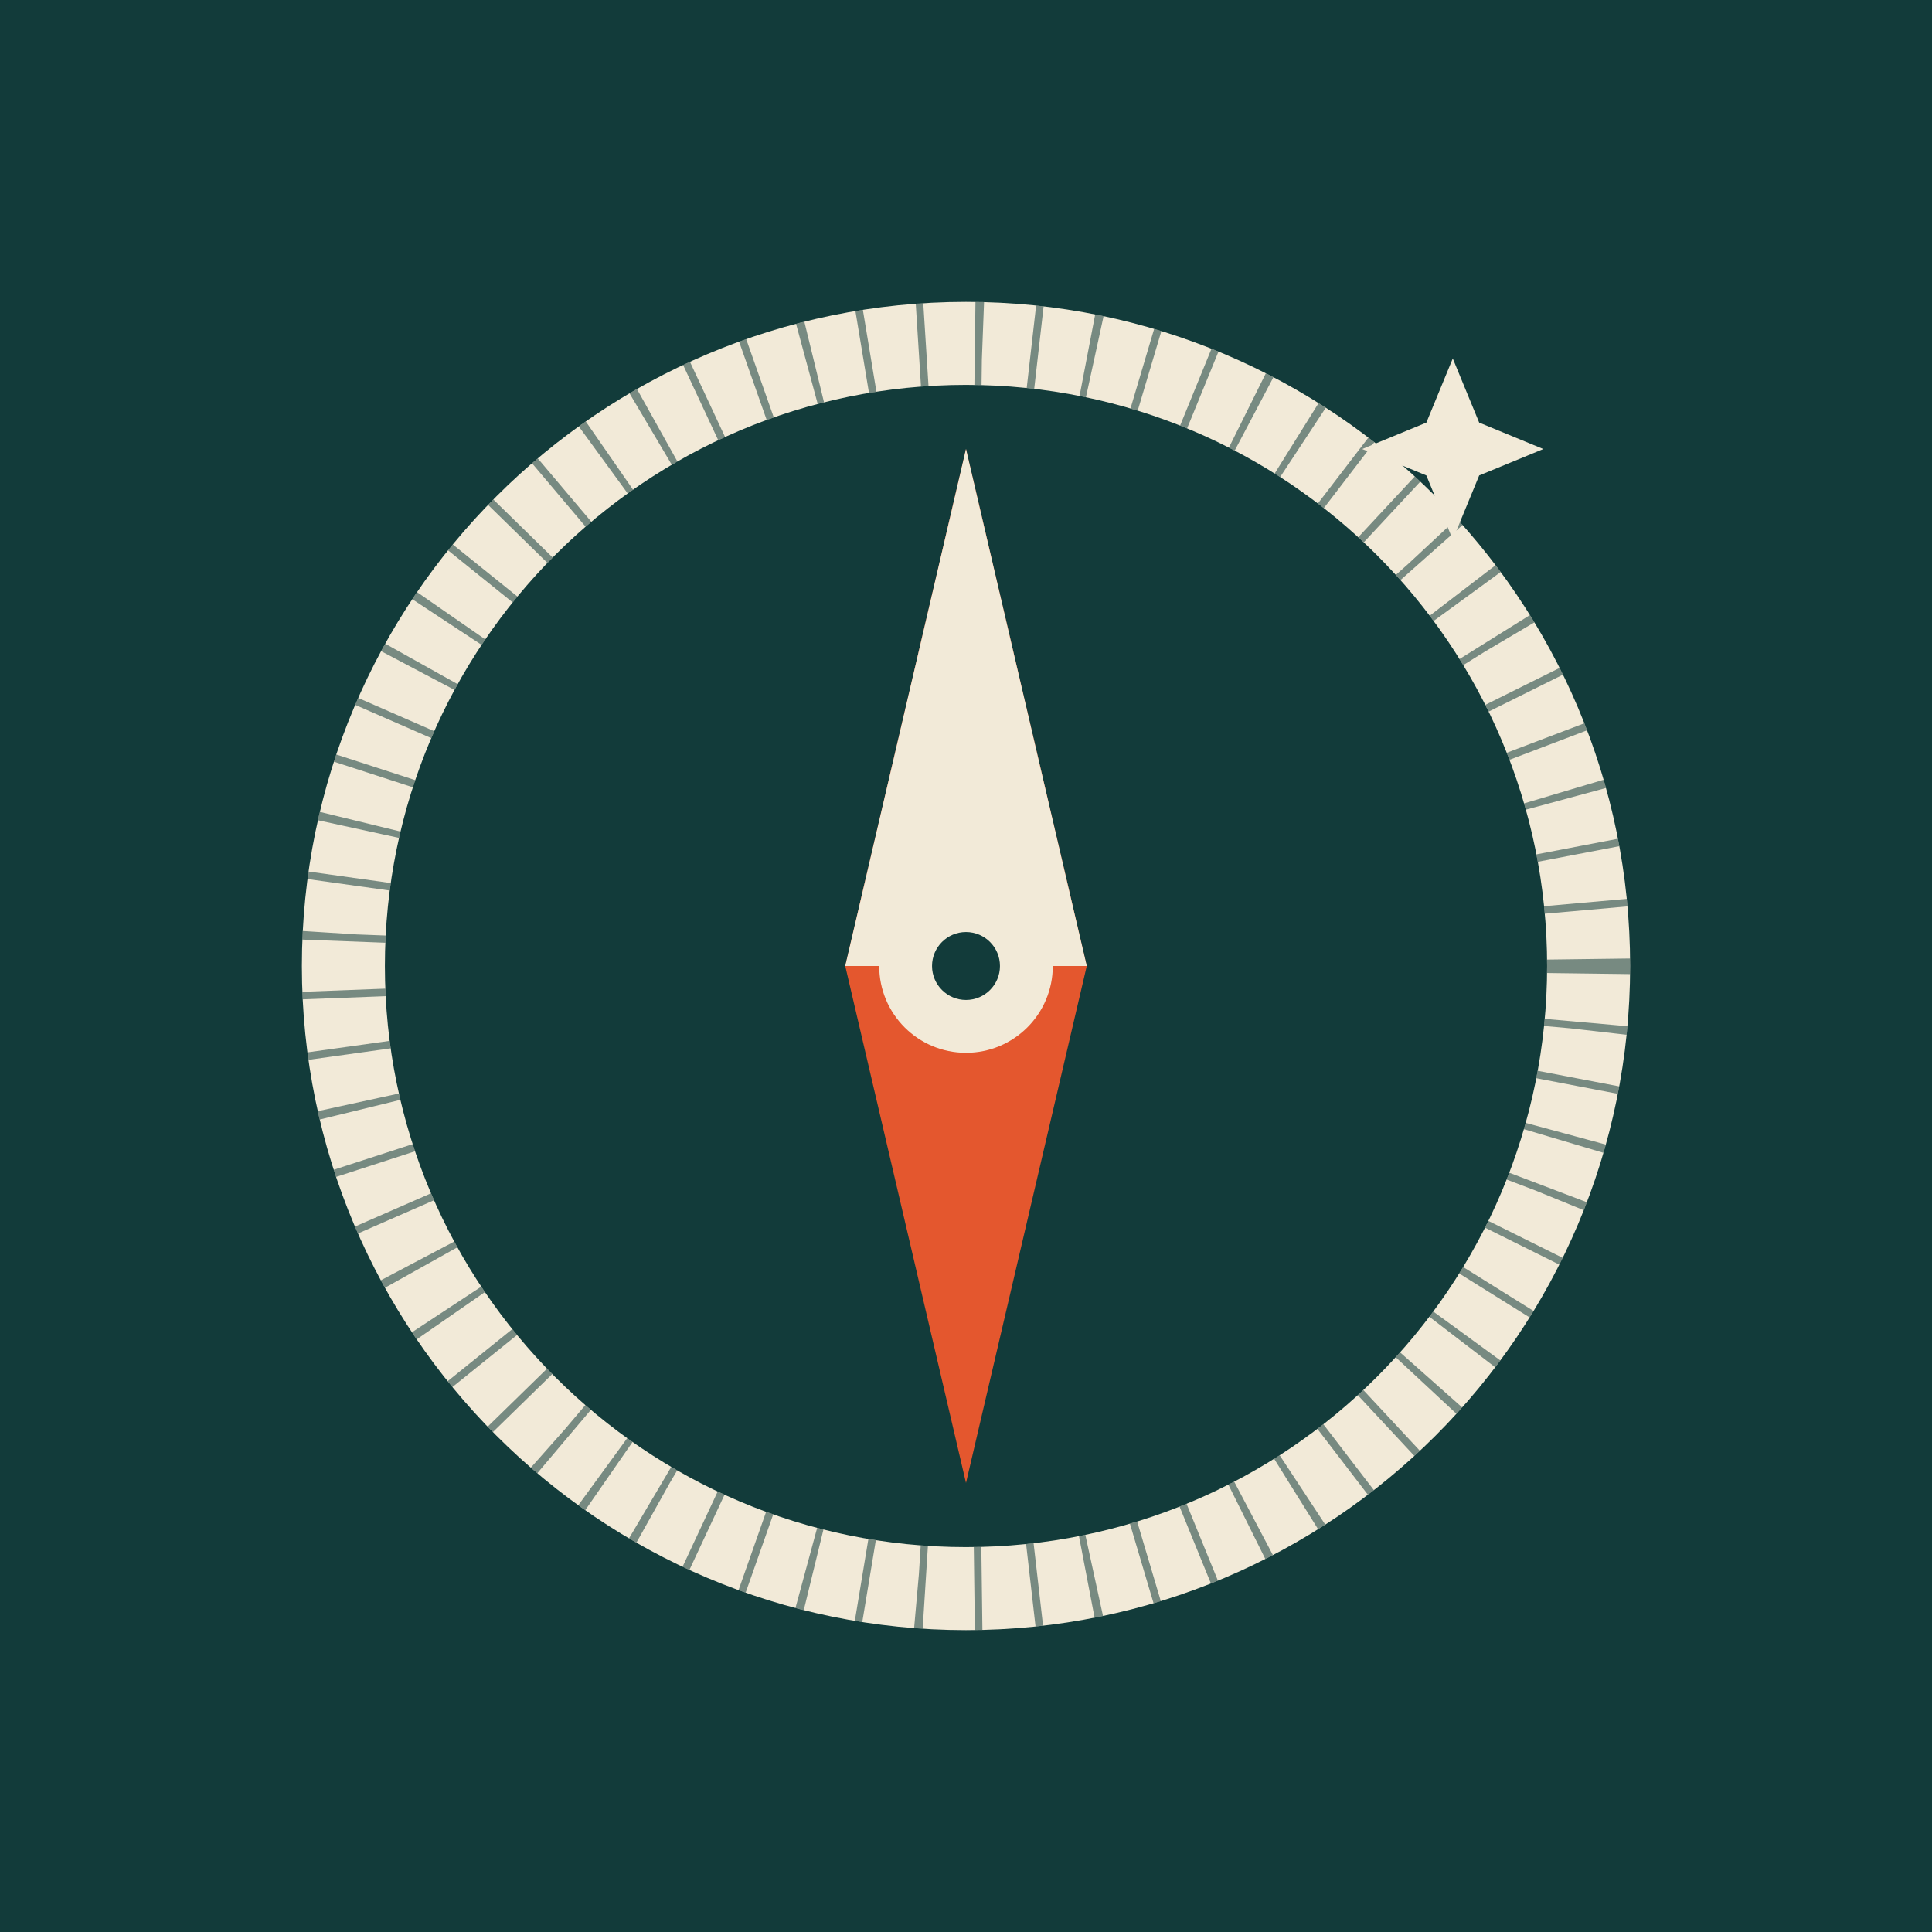
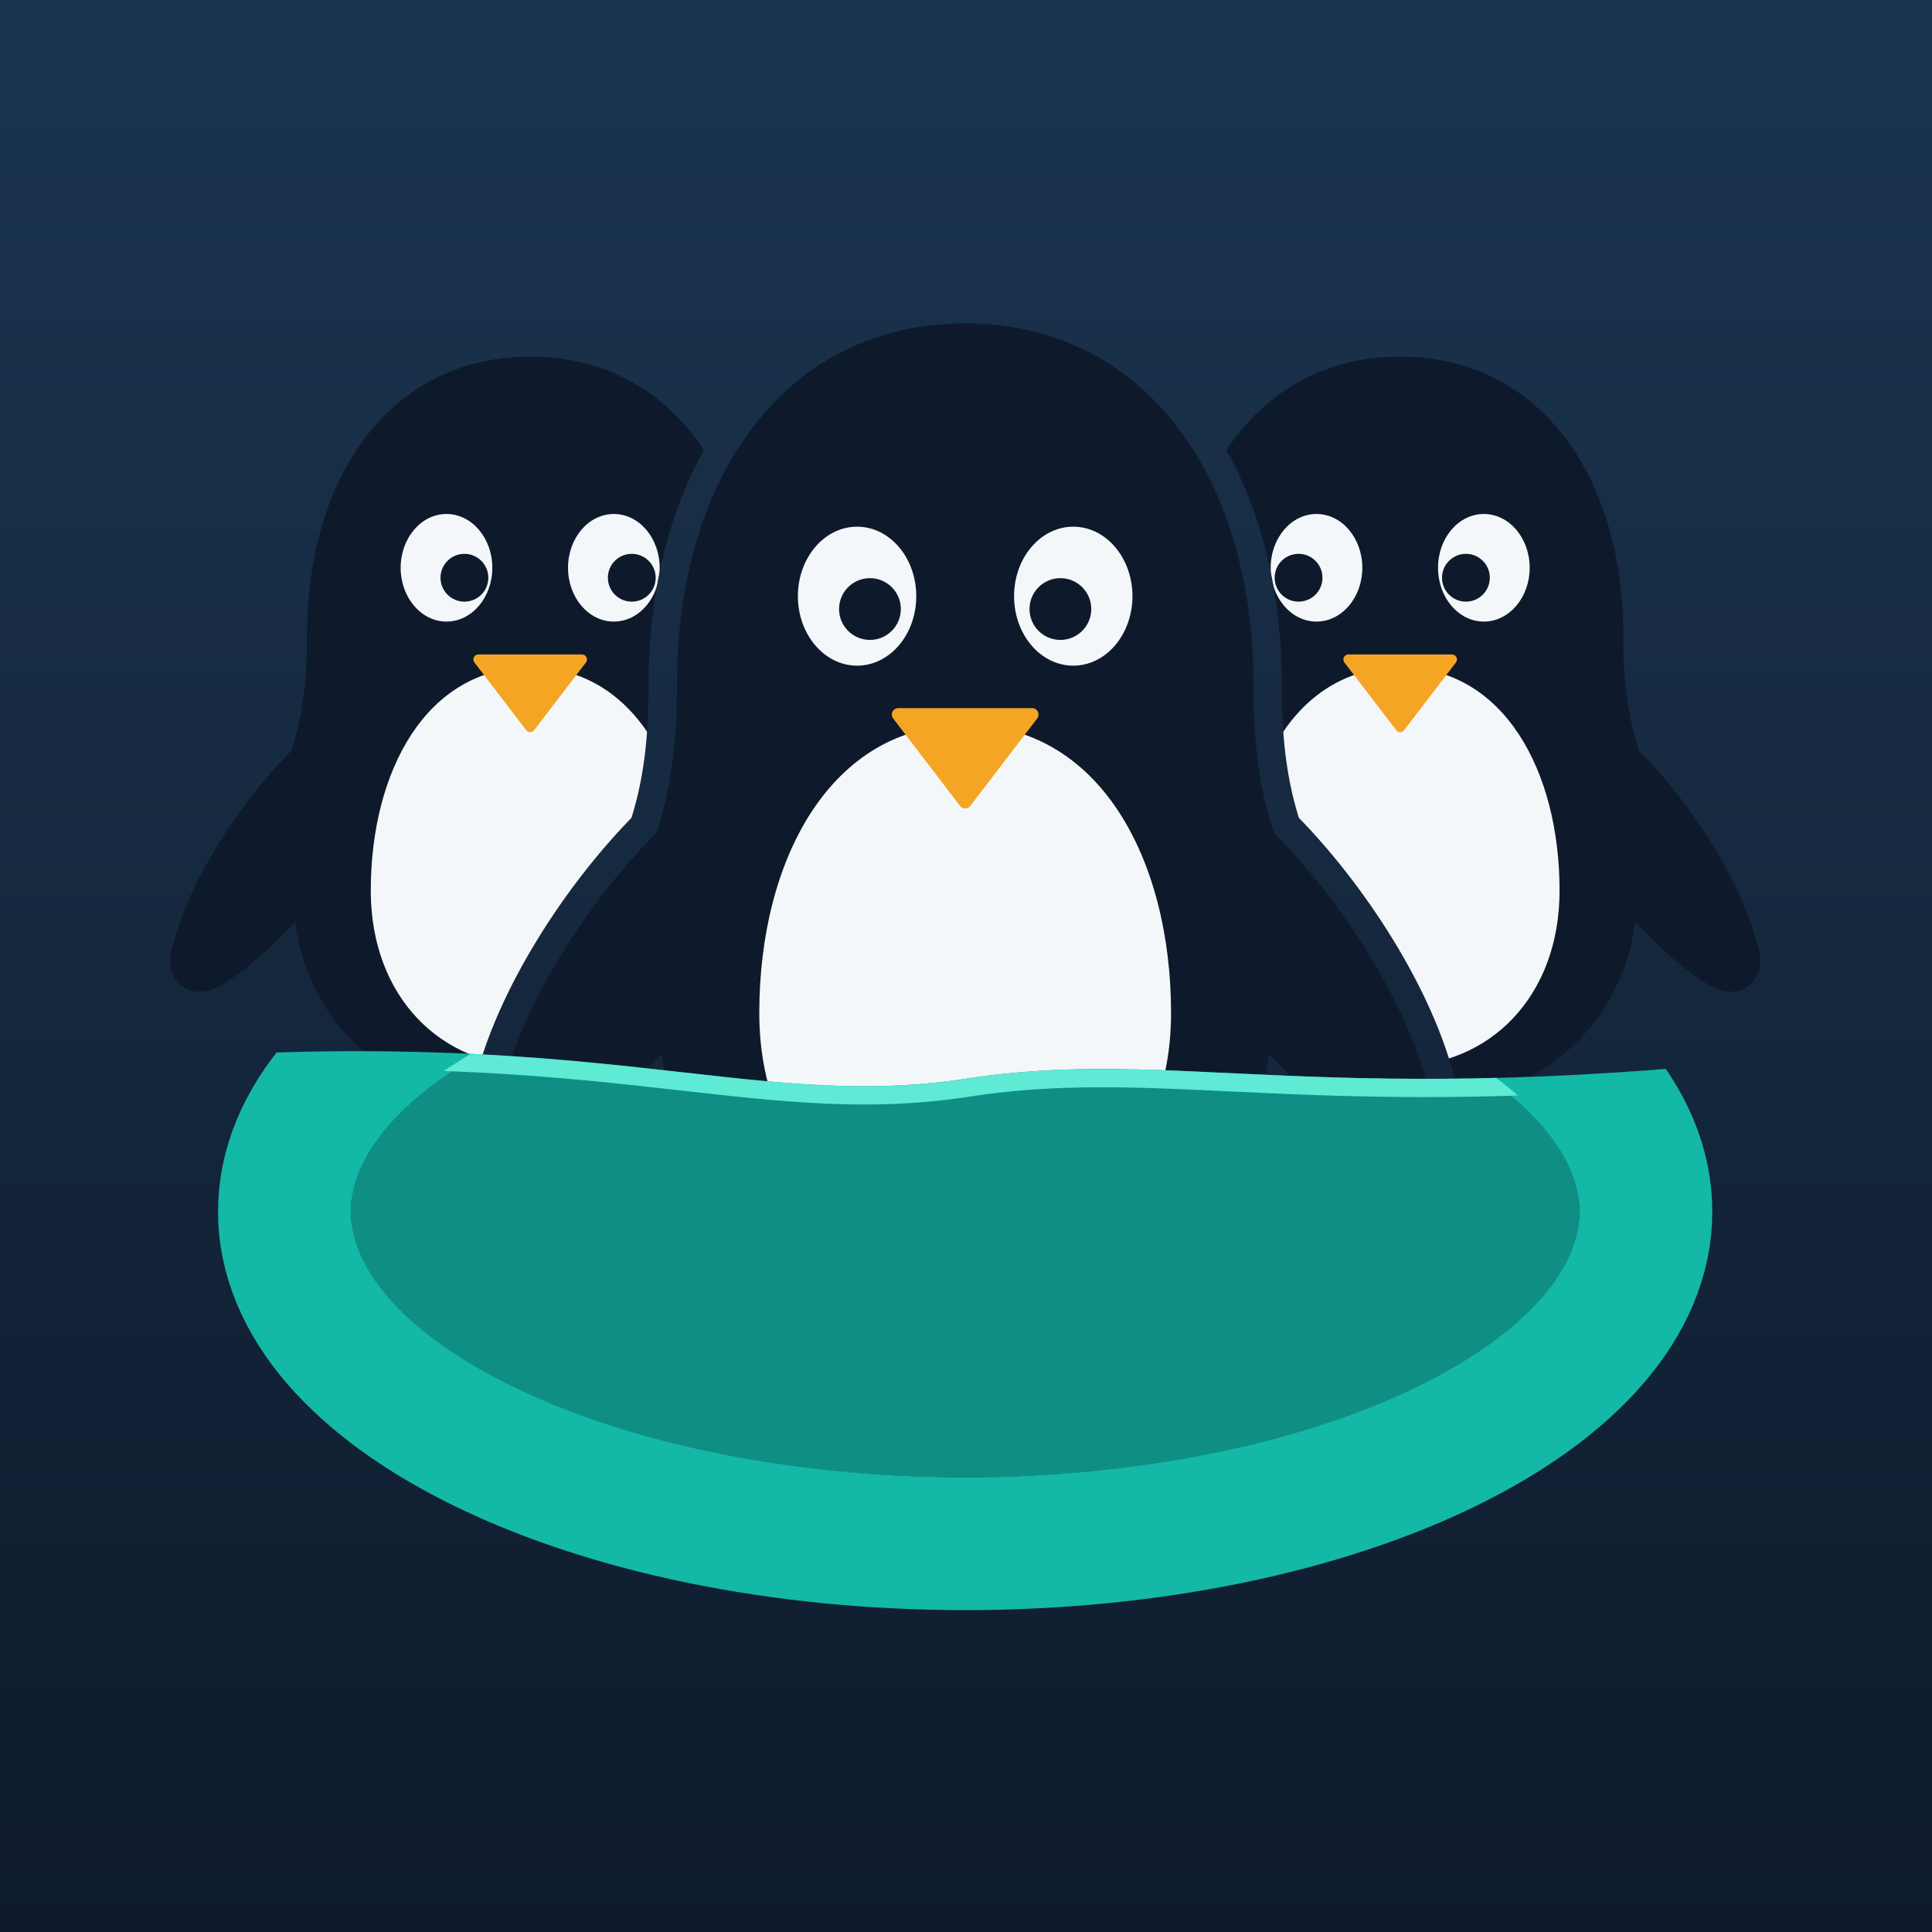
- <svg xmlns="http://www.w3.org/2000/svg" width="1024" height="1024" viewBox="0 0 1024 1024">
-   <rect width="1024" height="1024" fill="#123b3a" />
-   <circle cx="512" cy="512" r="330" fill="none" stroke="#f2ead8" stroke-width="44" />
-   <circle cx="512" cy="512" r="330" fill="none" stroke="#123b3a" stroke-width="44" stroke-dasharray="4 26" opacity="0.55" />
-   <polygon points="512,238 576,512 512,786 448,512" fill="#e4572e" />
-   <polygon points="512,238 576,512 448,512" fill="#f2ead8" />
-   <circle cx="512" cy="512" r="46" fill="#f2ead8" />
-   <circle cx="512" cy="512" r="18" fill="#123b3a" />
-   <path d="M770 190 l14 34 34 14 -34 14 -14 34 -14 -34 -34 -14 34 -14 z" fill="#f2ead8" />
+ <svg xmlns="http://www.w3.org/2000/svg" viewBox="0 0 1024 1024">
+   <defs>
+     <linearGradient id="g" x1="0" y1="0" x2="0" y2="1">
+       <stop offset="0" stop-color="#1B3550" />
+       <stop offset="1" stop-color="#0E1A2B" />
+     </linearGradient>
+   </defs>
+   <rect width="1024" height="1024" fill="url(#g)" />
+   <g transform="translate(61 -9) scale(.88)">
+     <mask id="gap" maskUnits="userSpaceOnUse" x="0" y="0" width="1024" height="1024">
+       <rect width="1024" height="1024" fill="#fff" />
+       <g transform="translate(140.0 124.4) scale(31)">
+         <path d="M12 2.6c3.5 0 5.6 3 5.6 7 0 1.1.1 2 .4 2.9 1.3 1.3 2.6 3.3 3 5 .2.8-.5 1.3-1.2.9-.7-.4-1.3-1-1.9-1.6-.3 2.2-1.8 3.8-3.9 4.4h-4c-2.1-.6-3.6-2.2-3.9-4.4-.6.6-1.2 1.2-1.9 1.6-.7.4-1.4-.1-1.2-.9.4-1.7 1.7-3.7 3-5 .3-.9.4-1.8.4-2.9 0-4 2.1-7 5.6-7Z" fill="#000" stroke="#000" stroke-width="1.10" stroke-linejoin="round" />
+       </g>
+     </mask>
+     <clipPath id="lo">
+       <path d="M0 650C290 625 380 680 512 660C640 640 730 680 1024 645L1024 1100L0 1100Z" />
+     </clipPath>
+     <clipPath id="d">
+       <ellipse cx="512" cy="740" rx="370" ry="160" />
+     </clipPath>
+     <g mask="url(#gap)">
+       <g transform="translate(-38.0 162.6) scale(24)">
+         <path d="M12 2.6c3.5 0 5.6 3 5.6 7 0 1.1.1 2 .4 2.9 1.3 1.3 2.6 3.3 3 5 .2.8-.5 1.3-1.2.9-.7-.4-1.3-1-1.9-1.6-.3 2.2-1.8 3.8-3.9 4.4h-4c-2.1-.6-3.6-2.2-3.9-4.4-.6.6-1.2 1.2-1.9 1.6-.7.4-1.4-.1-1.2-.9.4-1.7 1.7-3.7 3-5 .3-.9.4-1.8.4-2.9 0-4 2.1-7 5.6-7Z" fill="#0E1A2B" />
+         <path d="M12 10.4c-2.6 0-4 2.6-4 5.6 0 2.7 1.8 4.4 4 4.4s4-1.7 4-4.4c0-3-1.4-5.6-4-5.6Z" fill="#F4F7FA" />
+         <ellipse cx="9.9" cy="7.9" rx="1.15" ry="1.35" fill="#F4F7FA" />
+         <ellipse cx="14.1" cy="7.9" rx="1.15" ry="1.35" fill="#F4F7FA" />
+         <circle cx="10.35" cy="8.15" r=".6" fill="#0E1A2B" />
+         <circle cx="14.55" cy="8.15" r=".6" fill="#0E1A2B" />
+         <path d="M10.7 10.2h2.6L12 11.9Z" fill="#F5A524" stroke="#F5A524" stroke-width=".25" stroke-linejoin="round" />
+       </g>
+       <g transform="translate(486.0 162.6) scale(24)">
+         <path d="M12 2.6c3.5 0 5.6 3 5.6 7 0 1.1.1 2 .4 2.9 1.3 1.3 2.6 3.3 3 5 .2.8-.5 1.3-1.2.9-.7-.4-1.3-1-1.9-1.6-.3 2.2-1.8 3.8-3.9 4.4h-4c-2.1-.6-3.6-2.2-3.9-4.4-.6.6-1.2 1.2-1.9 1.6-.7.4-1.4-.1-1.2-.9.4-1.7 1.7-3.7 3-5 .3-.9.4-1.8.4-2.9 0-4 2.1-7 5.6-7Z" fill="#0E1A2B" />
+         <path d="M12 10.4c-2.6 0-4 2.6-4 5.6 0 2.7 1.8 4.4 4 4.4s4-1.7 4-4.4c0-3-1.4-5.6-4-5.6Z" fill="#F4F7FA" />
+         <ellipse cx="9.9" cy="7.9" rx="1.15" ry="1.35" fill="#F4F7FA" />
+         <ellipse cx="14.1" cy="7.9" rx="1.15" ry="1.35" fill="#F4F7FA" />
+         <circle cx="9.45" cy="8.15" r=".6" fill="#0E1A2B" />
+         <circle cx="13.65" cy="8.15" r=".6" fill="#0E1A2B" />
+         <path d="M10.7 10.2h2.6L12 11.9Z" fill="#F5A524" stroke="#F5A524" stroke-width=".25" stroke-linejoin="round" />
+       </g>
+     </g>
+     <g transform="translate(140.0 124.4) scale(31)">
+       <path d="M12 2.6c3.5 0 5.6 3 5.6 7 0 1.1.1 2 .4 2.9 1.3 1.3 2.6 3.3 3 5 .2.8-.5 1.3-1.2.9-.7-.4-1.3-1-1.9-1.6-.3 2.2-1.8 3.8-3.9 4.4h-4c-2.1-.6-3.6-2.2-3.9-4.4-.6.6-1.2 1.2-1.9 1.6-.7.4-1.4-.1-1.2-.9.4-1.7 1.7-3.7 3-5 .3-.9.4-1.8.4-2.9 0-4 2.1-7 5.6-7Z" fill="#0E1A2B" />
+       <path d="M12 10.4c-2.6 0-4 2.6-4 5.6 0 2.7 1.8 4.4 4 4.4s4-1.7 4-4.4c0-3-1.4-5.6-4-5.6Z" fill="#F4F7FA" />
+       <ellipse cx="9.9" cy="7.9" rx="1.15" ry="1.35" fill="#F4F7FA" />
+       <ellipse cx="14.1" cy="7.9" rx="1.15" ry="1.35" fill="#F4F7FA" />
+       <circle cx="10.15" cy="8.15" r=".6" fill="#0E1A2B" />
+       <circle cx="13.85" cy="8.15" r=".6" fill="#0E1A2B" />
+       <path d="M10.7 10.2h2.6L12 11.9Z" fill="#F5A524" stroke="#F5A524" stroke-width=".25" stroke-linejoin="round" />
+     </g>
+     <g clip-path="url(#lo)">
+       <ellipse cx="512" cy="740" rx="370" ry="160" fill="#0F8F84" />
+       <ellipse cx="512" cy="740" rx="410" ry="200" fill="none" stroke="#14B8A6" stroke-width="80" />
+       <g clip-path="url(#d)">
+         <path d="M0 650C290 625 380 680 512 660C640 640 730 680 1024 645" fill="none" stroke="#5EEAD4" stroke-width="22" stroke-linecap="round" />
+       </g>
+     </g>
+   </g>
</svg>
